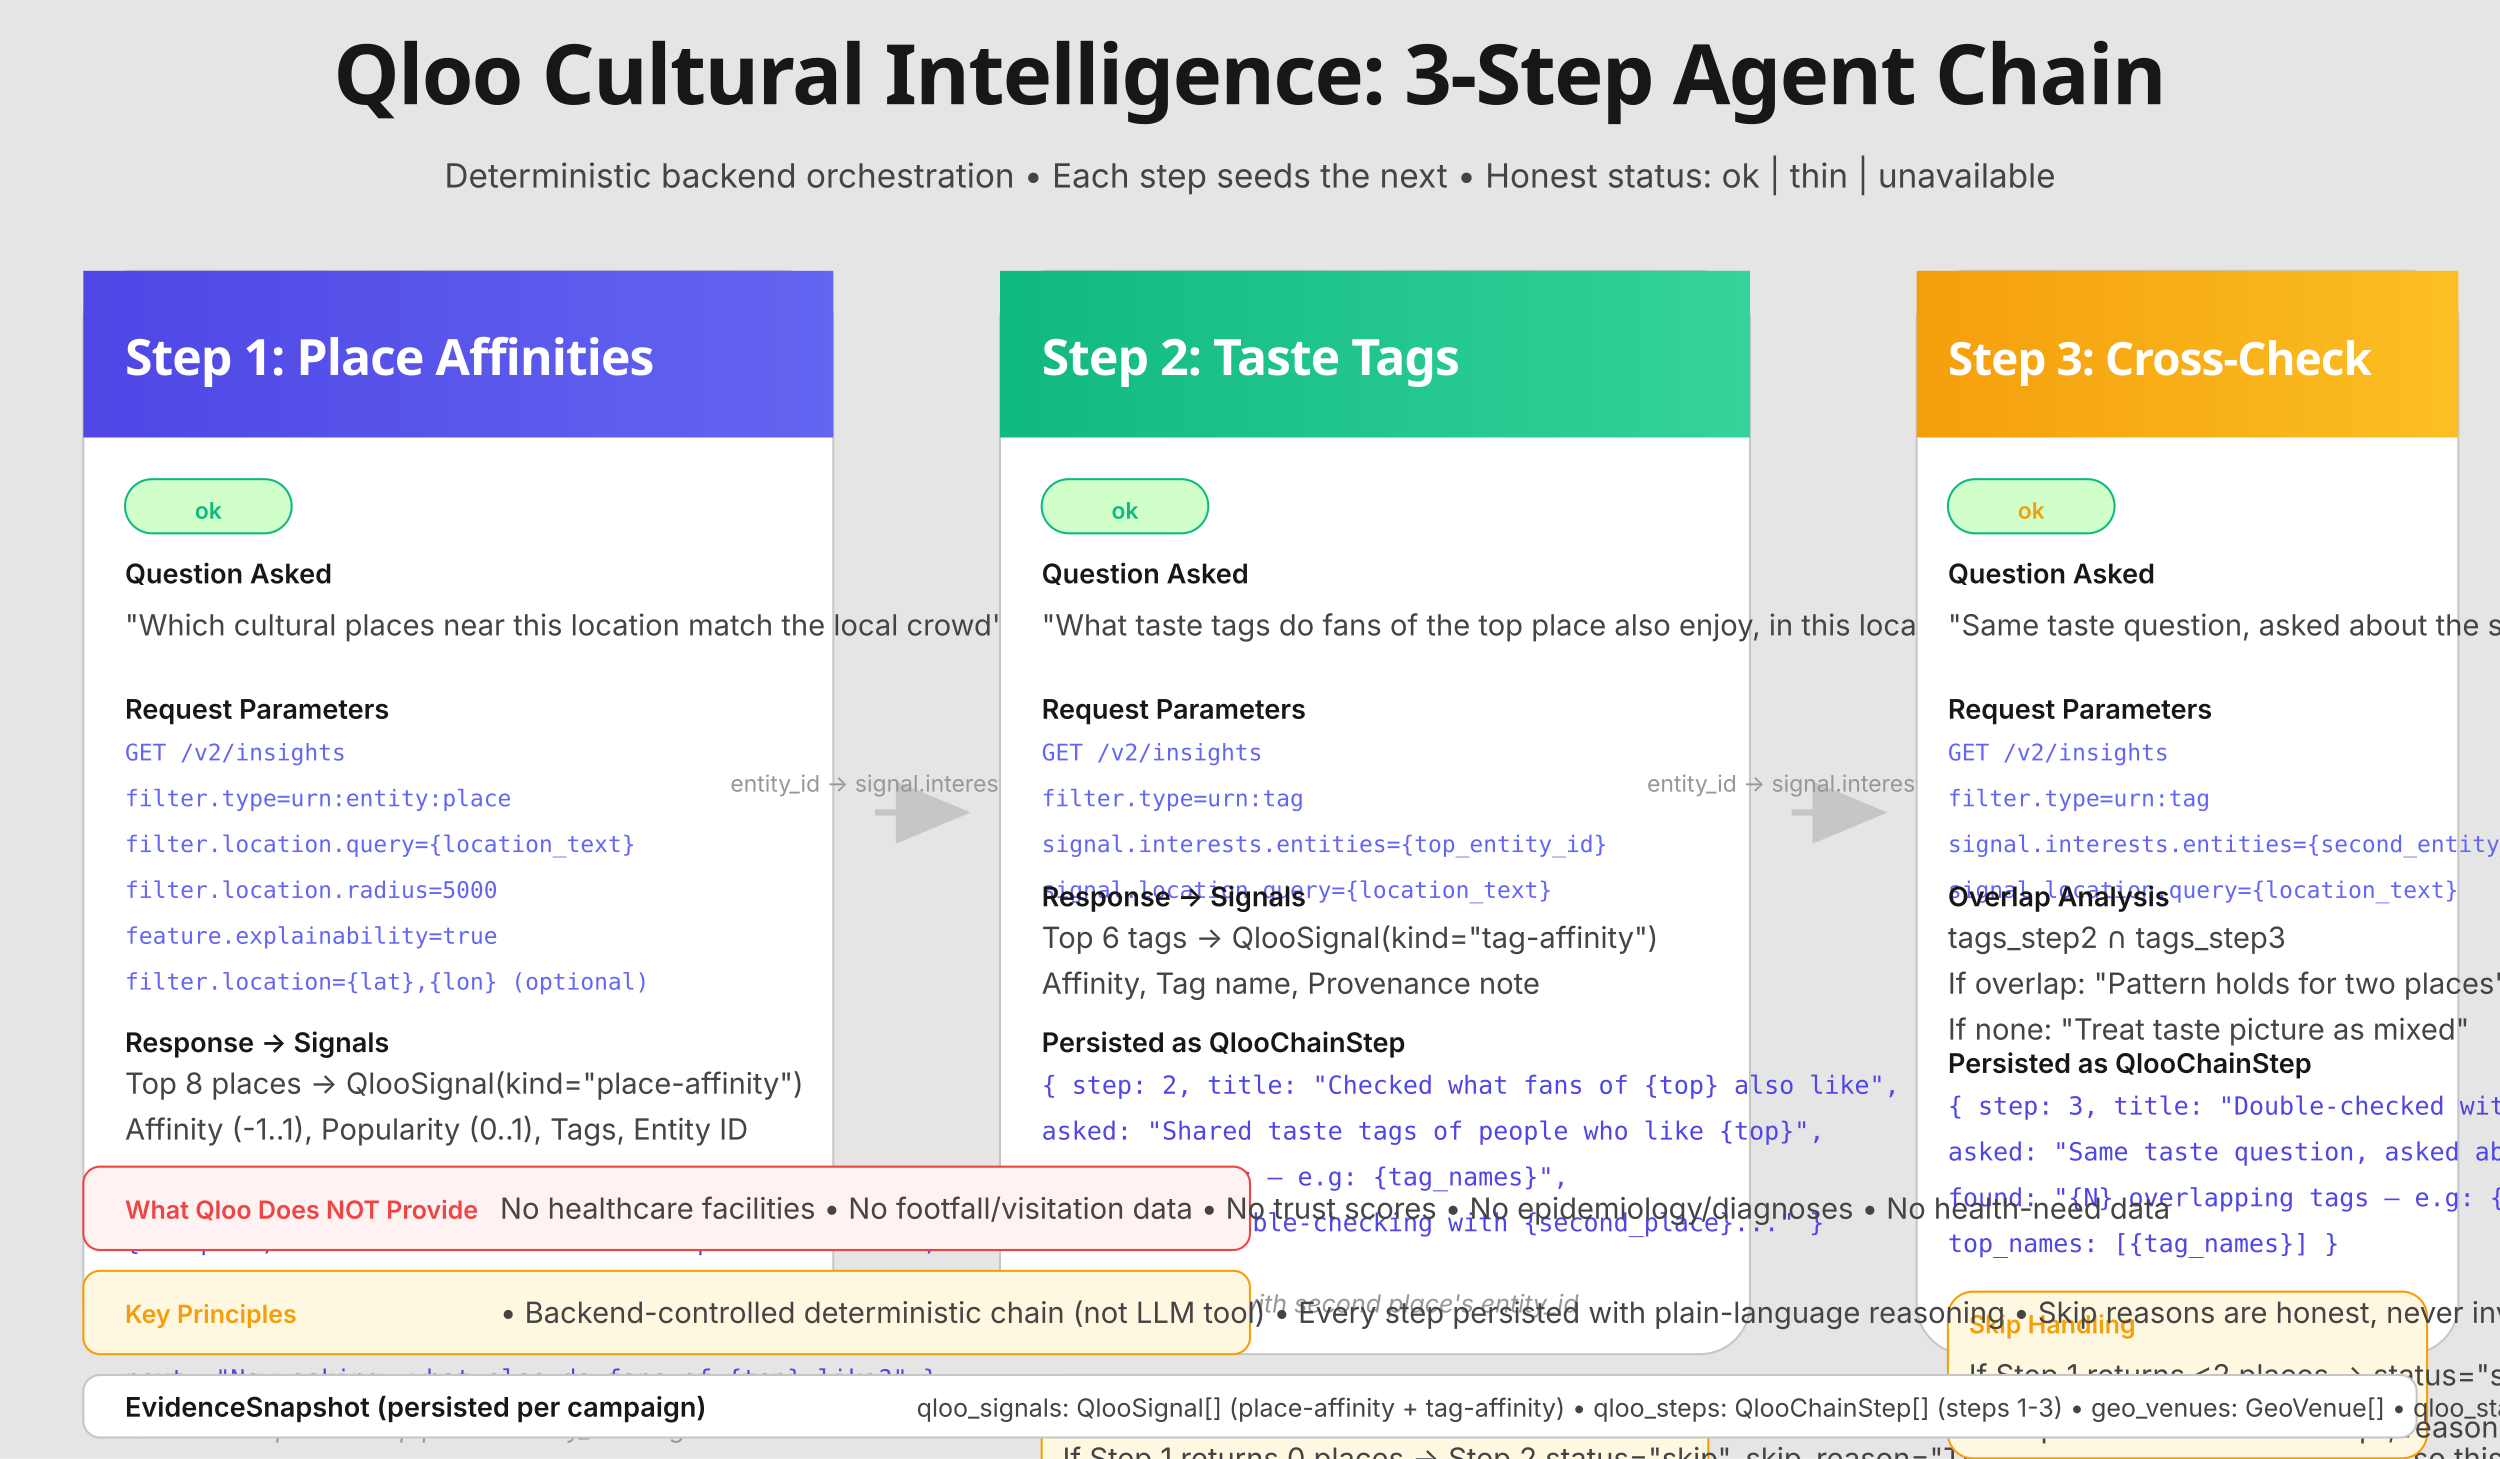
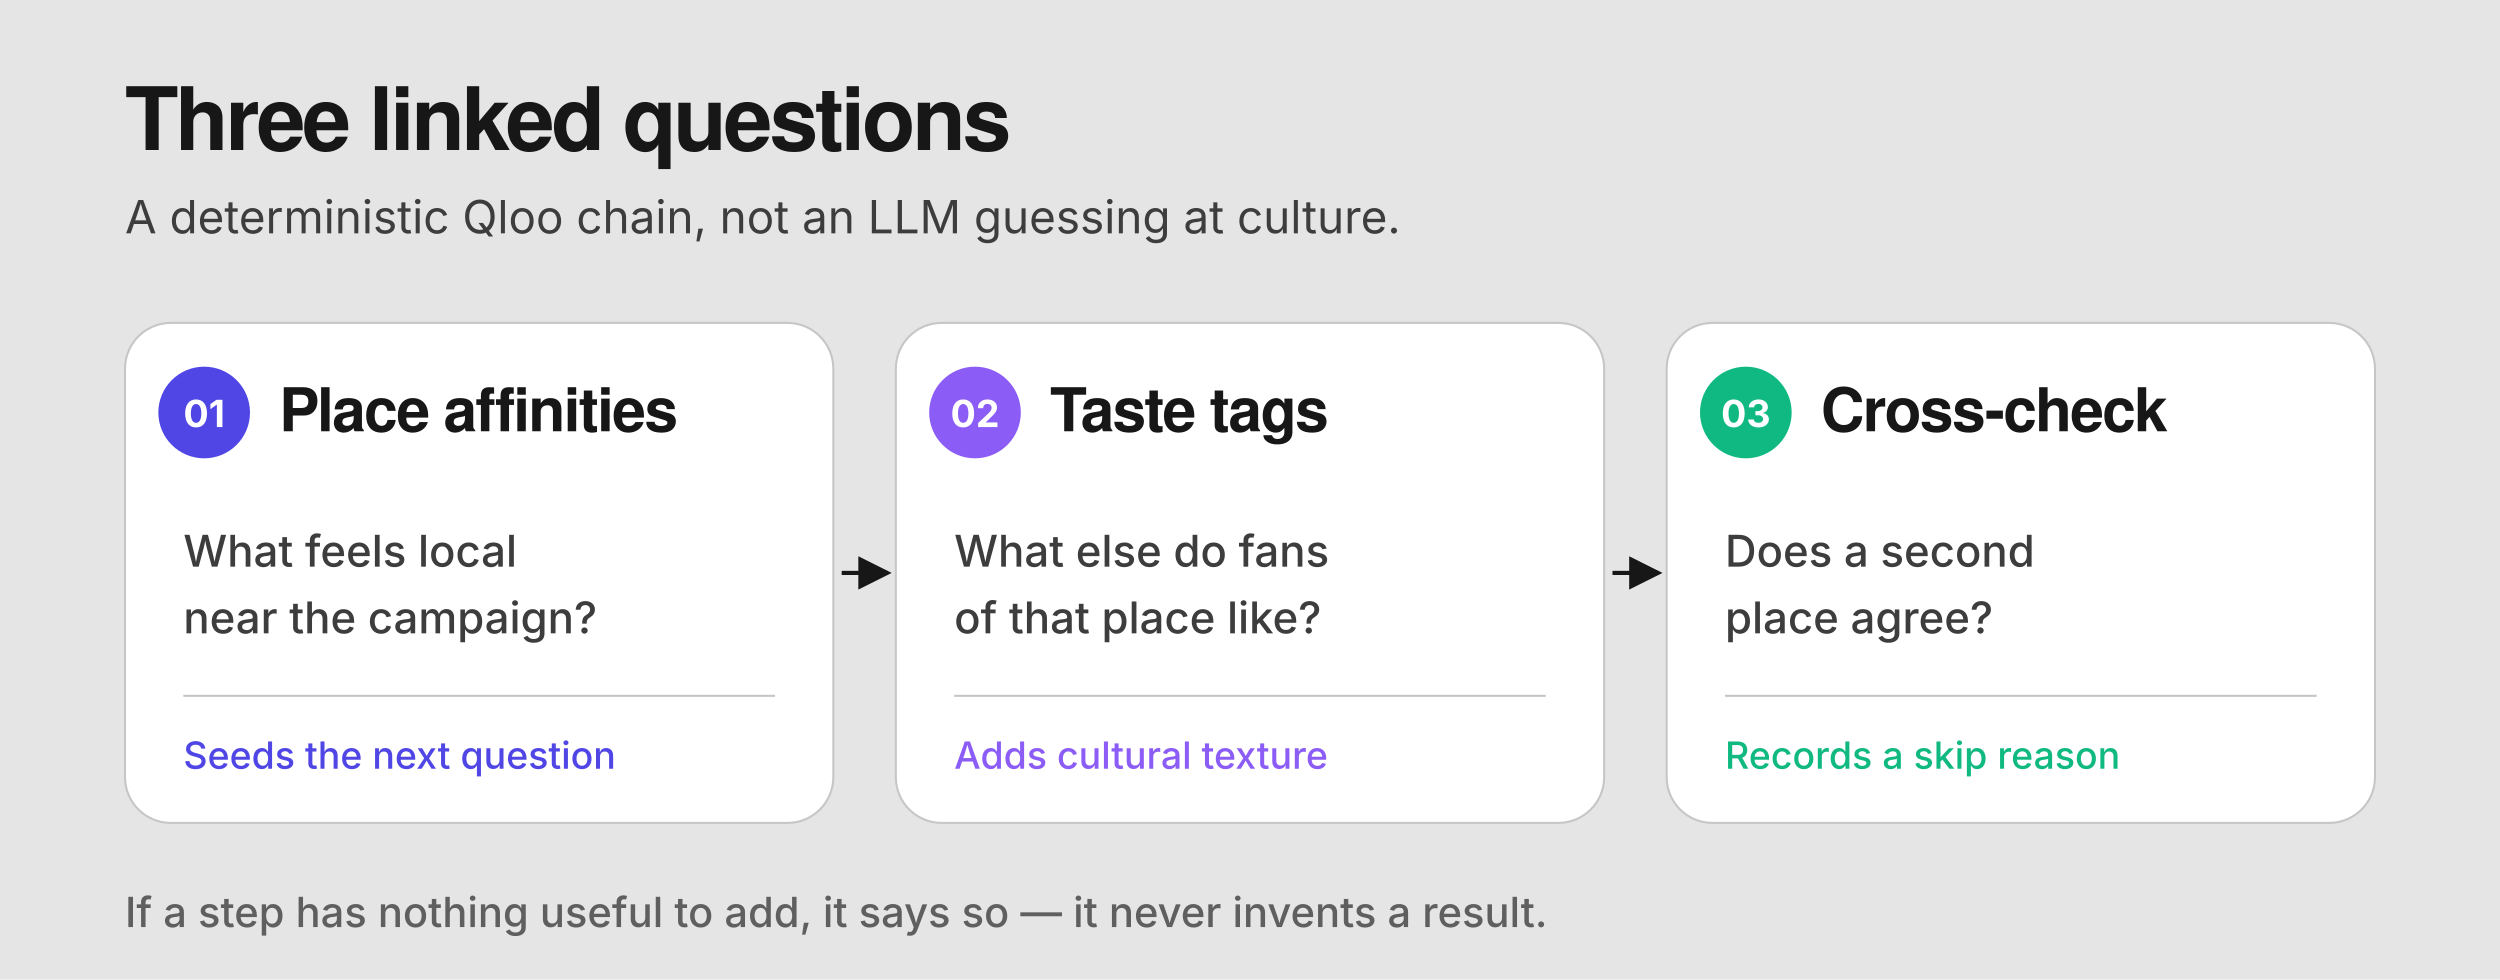
- <svg xmlns="http://www.w3.org/2000/svg" viewBox="0 0 1200 700" width="100%" height="auto" role="img" aria-labelledby="qloo-title qloo-desc" style="background: var(--hr-canvas, #e5e5e5);">
+ <svg xmlns="http://www.w3.org/2000/svg" viewBox="0 0 1200 470" width="1200" height="470" role="img" aria-labelledby="title desc">
  <defs>
-     <linearGradient id="stepGrad1" x1="0%" y1="0%" x2="100%" y2="0%">
-       <stop offset="0%" stop-color="#4f46e5" />
-       <stop offset="100%" stop-color="#6366f1" />
-     </linearGradient>
-     <linearGradient id="stepGrad2" x1="0%" y1="0%" x2="100%" y2="0%">
-       <stop offset="0%" stop-color="#10b981" />
-       <stop offset="100%" stop-color="#34d399" />
-     </linearGradient>
-     <linearGradient id="stepGrad3" x1="0%" y1="0%" x2="100%" y2="0%">
-       <stop offset="0%" stop-color="#f59e0b" />
-       <stop offset="100%" stop-color="#fbbf24" />
-     </linearGradient>
-     <marker id="flowArrow" markerWidth="12" markerHeight="10" refX="10" refY="5" orient="auto">
-       <path d="M0,0 L0,10 L12,5 Z" fill="#c6c6c6" />
+     <marker id="arrow" markerWidth="8" markerHeight="8" refX="7" refY="4" orient="auto">
+       <path d="M0,0 L8,4 L0,8 Z" fill="#171717" />
    </marker>
-     <style>
-       .step-card { fill: #ffffff; stroke: #c6c6c6; stroke-width: 1; rx: 24; }
-       .step-header { font-family: 'Barlow Condensed', sans-serif; font-size: 24; font-weight: 700; fill: #ffffff; text-transform: uppercase; letter-spacing: -0.02em; }
-       .step-title { font-family: 'Barlow Condensed', sans-serif; font-size: 20; font-weight: 700; fill: #171717; text-transform: uppercase; letter-spacing: -0.01em; }
-       .step-detail { font-family: Inter, sans-serif; font-size: 14; fill: #444444; line-height: 1.5; }
-       .step-code { font-family: 'JetBrains Mono', monospace; font-size: 12; fill: #4f46e5; }
-       .step-status-ok { fill: #d1ffca; stroke: #10b981; }
-       .step-status-skip { fill: #fef2f2; stroke: #ef4444; }
-       .status-text { font-family: Inter, sans-serif; font-size: 11; font-weight: 600; rx: 8; }
-       .param { font-family: 'JetBrains Mono', monospace; font-size: 11; fill: #6366f1; }
-       .arrow-label { font-family: Inter, sans-serif; font-size: 11; fill: #979797; text-anchor: middle; }
-       .provenance-note { font-family: Inter, sans-serif; font-size: 12; font-style: italic; fill: #979797; }
-     </style>
  </defs>
-   <rect width="1200" height="700" fill="#e5e5e5" />
-   <text x="600" y="50" font-family="'Barlow Condensed', sans-serif" font-size="40" font-weight="700" fill="#171717" text-anchor="middle" text-transform="uppercase" letter-spacing="-0.02em">
-     Qloo Cultural Intelligence: 3-Step Agent Chain
-   </text>
-   <text x="600" y="90" font-family="Inter, sans-serif" font-size="16" fill="#444444" text-anchor="middle">
-     Deterministic backend orchestration • Each step seeds the next • Honest status: ok | thin | unavailable
-   </text>
-   <g transform="translate(40, 130)">
-     <rect x="0" y="0" width="360" height="520" class="step-card" />
-     <rect x="0" y="0" width="360" height="80" rx="24 24 0 0" fill="url(#stepGrad1)" />
-     <text x="20" y="50" class="step-header">Step 1: Place Affinities</text>
-     <g transform="translate(20, 100)">
-       <rect x="0" y="0" width="80" height="26" rx="13" class="step-status-ok" stroke-width="1" />
-       <text x="40" y="19" class="status-text" fill="#10b981" text-anchor="middle">ok</text>
-     </g>
-     <text x="20" y="150" font-family="Inter, sans-serif" font-size="13" font-weight="600" fill="#171717">Question Asked</text>
-     <text x="20" y="175" class="step-detail" style="max-width:320px;">"Which cultural places near this location match the local crowd's taste?"</text>
-     <text x="20" y="215" font-family="Inter, sans-serif" font-size="13" font-weight="600" fill="#171717">Request Parameters</text>
-     <g transform="translate(20, 235)">
-       <text class="param">GET /v2/insights</text>
-       <text x="0" y="22" class="param">filter.type=urn:entity:place</text>
-       <text x="0" y="44" class="param">filter.location.query={location_text}</text>
-       <text x="0" y="66" class="param">filter.location.radius=5000</text>
-       <text x="0" y="88" class="param">feature.explainability=true</text>
-       <text x="0" y="110" class="param">filter.location={lat},{lon} (optional)</text>
-     </g>
-     <text x="20" y="375" font-family="Inter, sans-serif" font-size="13" font-weight="600" fill="#171717">Response → Signals</text>
-     <g transform="translate(20, 395)">
-       <text class="step-detail">Top 8 places → QlooSignal(kind="place-affinity")</text>
-       <text x="0" y="22" class="step-detail">Affinity (-1..1), Popularity (0..1), Tags, Entity ID</text>
-     </g>
-     <text x="20" y="450" font-family="Inter, sans-serif" font-size="13" font-weight="600" fill="#171717">Persisted as QlooChainStep</text>
-     <g transform="translate(20, 470)">
-       <text class="step-code">{ step: 1, title: "Looked at culture spots near here",</text>
-       <text x="0" y="22" class="step-code">  asked: "Which places near {location} match...",</text>
-       <text x="0" y="44" class="step-code">  found: "N places — e.g: {top_names}",</text>
-       <text x="0" y="66" class="step-code">  next: "Now asking: what else do fans of {top} like?" }</text>
-     </g>
-     <g transform="translate(20, 560)">
-       <text class="provenance-note">▼ Seeds Step 2 with top place's entity_id → signal.interests.entities</text>
-     </g>
+   <rect width="1200" height="470" fill="#E5E5E5" />
+   <text x="60" y="72" font-family="'Arial Narrow', 'Helvetica Neue', Helvetica, Arial, sans-serif" font-size="42" font-weight="800" fill="#171717" letter-spacing="-1.5">Three linked questions</text>
+   <text x="60" y="112" font-family="Inter, 'Helvetica Neue', Helvetica, Arial, sans-serif" font-size="22" font-weight="400" fill="#3D3D3D">A deterministic Qloo chain, not an LLM guessing at culture.</text>
+   <g>
+     <rect x="60" y="155" width="340" height="240" rx="22" fill="#FFFFFF" stroke="#C6C6C6" stroke-width="1" />
+     <circle cx="98" cy="198" r="22" fill="#4F46E5" />
+     <text x="98" y="205" font-family="Inter, 'Helvetica Neue', Helvetica, Arial, sans-serif" font-size="18" font-weight="700" fill="#FFFFFF" text-anchor="middle">01</text>
+     <text x="134" y="207" font-family="'Arial Narrow', 'Helvetica Neue', Helvetica, Arial, sans-serif" font-size="29" font-weight="800" fill="#171717" letter-spacing="-0.8">Place affinities</text>
+     <text x="88" y="272" font-family="Inter, 'Helvetica Neue', Helvetica, Arial, sans-serif" font-size="21" font-weight="500" fill="#3D3D3D">What feels local</text>
+     <text x="88" y="304" font-family="Inter, 'Helvetica Neue', Helvetica, Arial, sans-serif" font-size="21" font-weight="500" fill="#3D3D3D">near the campaign?</text>
+     <line x1="88" y1="334" x2="372" y2="334" stroke="#C6C6C6" stroke-width="1" />
+     <text x="88" y="369" font-family="Inter, 'Helvetica Neue', Helvetica, Arial, sans-serif" font-size="18" font-weight="500" fill="#4F46E5">Seeds the next question</text>
  </g>
-   <path d="M 420 390 L 460 390" stroke="#c6c6c6" stroke-width="3" fill="none" marker-end="url(#flowArrow)" />
-   <text x="440" y="380" class="arrow-label">entity_id → signal.interests.entities</text>
-   <g transform="translate(480, 130)">
-     <rect x="0" y="0" width="360" height="520" class="step-card" />
-     <rect x="0" y="0" width="360" height="80" rx="24 24 0 0" fill="url(#stepGrad2)" />
-     <text x="20" y="50" class="step-header">Step 2: Taste Tags</text>
-     <g transform="translate(20, 100)">
-       <rect x="0" y="0" width="80" height="26" rx="13" class="step-status-ok" stroke-width="1" />
-       <text x="40" y="19" class="status-text" fill="#10b981" text-anchor="middle">ok</text>
-     </g>
-     <text x="20" y="150" font-family="Inter, sans-serif" font-size="13" font-weight="600" fill="#171717">Question Asked</text>
-     <text x="20" y="175" class="step-detail" style="max-width:320px;">"What taste tags do fans of the top place also enjoy, in this location?"</text>
-     <text x="20" y="215" font-family="Inter, sans-serif" font-size="13" font-weight="600" fill="#171717">Request Parameters</text>
-     <g transform="translate(20, 235)">
-       <text class="param">GET /v2/insights</text>
-       <text x="0" y="22" class="param">filter.type=urn:tag</text>
-       <text x="0" y="44" class="param">signal.interests.entities={top_entity_id}</text>
-       <text x="0" y="66" class="param">signal.location.query={location_text}</text>
-     </g>
-     <text x="20" y="305" font-family="Inter, sans-serif" font-size="13" font-weight="600" fill="#171717">Response → Signals</text>
-     <g transform="translate(20, 325)">
-       <text class="step-detail">Top 6 tags → QlooSignal(kind="tag-affinity")</text>
-       <text x="0" y="22" class="step-detail">Affinity, Tag name, Provenance note</text>
-     </g>
-     <text x="20" y="375" font-family="Inter, sans-serif" font-size="13" font-weight="600" fill="#171717">Persisted as QlooChainStep</text>
-     <g transform="translate(20, 395)">
-       <text class="step-code">{ step: 2, title: "Checked what fans of {top} also like",</text>
-       <text x="0" y="22" class="step-code">  asked: "Shared taste tags of people who like {top}",</text>
-       <text x="0" y="44" class="step-code">  found: "N tags — e.g: {tag_names}",</text>
-       <text x="0" y="66" class="step-code">  next: "Now double-checking with {second_place}..." }</text>
-     </g>
-     <g transform="translate(20, 500)">
-       <text class="provenance-note">▼ Seeds Step 3 with second place's entity_id</text>
-     </g>
-     <g transform="translate(20, 530)">
-       <rect x="0" y="0" width="320" height="70" rx="12" fill="#fff8e1" stroke="#f59e0b" stroke-width="1" />
-       <text x="10" y="20" font-family="Inter, sans-serif" font-size="12" font-weight="600" fill="#f59e0b">Skip Handling</text>
-       <text x="10" y="45" class="step-detail" style="max-width:300px;">If Step 1 returns 0 places → Step 2 status="skip", skip_reason="The first check didn't find places, so this had nothing to start from."</text>
-     </g>
+   <line x1="404" y1="275" x2="426" y2="275" stroke="#171717" stroke-width="2" marker-end="url(#arrow)" />
+   <g>
+     <rect x="430" y="155" width="340" height="240" rx="22" fill="#FFFFFF" stroke="#C6C6C6" stroke-width="1" />
+     <circle cx="468" cy="198" r="22" fill="#8B5CF6" />
+     <text x="468" y="205" font-family="Inter, 'Helvetica Neue', Helvetica, Arial, sans-serif" font-size="18" font-weight="700" fill="#FFFFFF" text-anchor="middle">02</text>
+     <text x="504" y="207" font-family="'Arial Narrow', 'Helvetica Neue', Helvetica, Arial, sans-serif" font-size="29" font-weight="800" fill="#171717" letter-spacing="-0.8">Taste tags</text>
+     <text x="458" y="272" font-family="Inter, 'Helvetica Neue', Helvetica, Arial, sans-serif" font-size="21" font-weight="500" fill="#3D3D3D">What else do fans</text>
+     <text x="458" y="304" font-family="Inter, 'Helvetica Neue', Helvetica, Arial, sans-serif" font-size="21" font-weight="500" fill="#3D3D3D">of that place like?</text>
+     <line x1="458" y1="334" x2="742" y2="334" stroke="#C6C6C6" stroke-width="1" />
+     <text x="458" y="369" font-family="Inter, 'Helvetica Neue', Helvetica, Arial, sans-serif" font-size="18" font-weight="500" fill="#8B5CF6">Adds cultural texture</text>
  </g>
-   <path d="M 860 390 L 900 390" stroke="#c6c6c6" stroke-width="3" fill="none" marker-end="url(#flowArrow)" />
-   <text x="880" y="380" class="arrow-label">entity_id → signal.interests.entities</text>
-   <g transform="translate(920, 130)">
-     <rect x="0" y="0" width="260" height="520" class="step-card" />
-     <rect x="0" y="0" width="260" height="80" rx="24 24 0 0" fill="url(#stepGrad3)" />
-     <text x="15" y="50" class="step-header" style="font-size:22;">Step 3: Cross-Check</text>
-     <g transform="translate(15, 100)">
-       <rect x="0" y="0" width="80" height="26" rx="13" class="step-status-ok" stroke-width="1" />
-       <text x="40" y="19" class="status-text" fill="#f59e0b" text-anchor="middle">ok</text>
-     </g>
-     <text x="15" y="150" font-family="Inter, sans-serif" font-size="13" font-weight="600" fill="#171717">Question Asked</text>
-     <text x="15" y="175" class="step-detail" style="max-width:230px;">"Same taste question, asked about the second place from Step 1."</text>
-     <text x="15" y="215" font-family="Inter, sans-serif" font-size="13" font-weight="600" fill="#171717">Request Parameters</text>
-     <g transform="translate(15, 235)">
-       <text class="param">GET /v2/insights</text>
-       <text x="0" y="22" class="param">filter.type=urn:tag</text>
-       <text x="0" y="44" class="param">signal.interests.entities={second_entity_id}</text>
-       <text x="0" y="66" class="param">signal.location.query={location_text}</text>
-     </g>
-     <text x="15" y="305" font-family="Inter, sans-serif" font-size="13" font-weight="600" fill="#171717">Overlap Analysis</text>
-     <g transform="translate(15, 325)">
-       <text class="step-detail">tags_step2 ∩ tags_step3</text>
-       <text x="0" y="22" class="step-detail">If overlap: "Pattern holds for two places"</text>
-       <text x="0" y="44" class="step-detail">If none: "Treat taste picture as mixed"</text>
-     </g>
-     <text x="15" y="385" font-family="Inter, sans-serif" font-size="13" font-weight="600" fill="#171717">Persisted as QlooChainStep</text>
-     <g transform="translate(15, 405)">
-       <text class="step-code">{ step: 3, title: "Double-checked with {second}",</text>
-       <text x="0" y="22" class="step-code">  asked: "Same taste question, asked about {second}",</text>
-       <text x="0" y="44" class="step-code">  found: "{N} overlapping tags — e.g: {overlap}",</text>
-       <text x="0" y="66" class="step-code">  top_names: [{tag_names}] }</text>
-     </g>
-     <g transform="translate(15, 490)">
-       <rect x="0" y="0" width="230" height="80" rx="12" fill="#fff8e1" stroke="#f59e0b" stroke-width="1" />
-       <text x="10" y="20" font-family="Inter, sans-serif" font-size="12" font-weight="600" fill="#f59e0b">Skip Handling</text>
-       <text x="10" y="45" class="step-detail" style="max-width:210px;">If Step 1 returns &lt;2 places → status="skip", reason="A double-check needs a second place from step 1."</text>
-       <text x="10" y="70" class="step-detail" style="max-width:210px;">If Step 2 failed &gt; status="skip", reason propagates</text>
-     </g>
+   <line x1="774" y1="275" x2="796" y2="275" stroke="#171717" stroke-width="2" marker-end="url(#arrow)" />
+   <g>
+     <rect x="800" y="155" width="340" height="240" rx="22" fill="#FFFFFF" stroke="#C6C6C6" stroke-width="1" />
+     <circle cx="838" cy="198" r="22" fill="#10B981" />
+     <text x="838" y="205" font-family="Inter, 'Helvetica Neue', Helvetica, Arial, sans-serif" font-size="18" font-weight="700" fill="#FFFFFF" text-anchor="middle">03</text>
+     <text x="874" y="207" font-family="'Arial Narrow', 'Helvetica Neue', Helvetica, Arial, sans-serif" font-size="29" font-weight="800" fill="#171717" letter-spacing="-0.8">Cross-check</text>
+     <text x="828" y="272" font-family="Inter, 'Helvetica Neue', Helvetica, Arial, sans-serif" font-size="21" font-weight="500" fill="#3D3D3D">Does a second</text>
+     <text x="828" y="304" font-family="Inter, 'Helvetica Neue', Helvetica, Arial, sans-serif" font-size="21" font-weight="500" fill="#3D3D3D">place agree?</text>
+     <line x1="828" y1="334" x2="1112" y2="334" stroke="#C6C6C6" stroke-width="1" />
+     <text x="828" y="369" font-family="Inter, 'Helvetica Neue', Helvetica, Arial, sans-serif" font-size="18" font-weight="500" fill="#10B981">Records a skip reason</text>
  </g>
-   <g transform="translate(40, 660)">
-     <rect x="0" y="0" width="1120" height="30" rx="8" fill="#ffffff" stroke="#c6c6c6" stroke-width="1" />
-     <text x="20" y="20" font-family="Inter, sans-serif" font-size="13" font-weight="600" fill="#171717">EvidenceSnapshot (persisted per campaign)</text>
-     <text x="400" y="20" font-family="Inter, sans-serif" font-size="12" fill="#444444">
-       qloo_signals: QlooSignal[] (place-affinity + tag-affinity)  •  qloo_steps: QlooChainStep[] (steps 1-3)  •  geo_venues: GeoVenue[]  •  qloo_status: ok|thin|unavailable  •  geo_status: ok|thin|unavailable
-     </text>
-   </g>
-   <g transform="translate(40, 610)">
-     <rect x="0" y="0" width="560" height="40" rx="8" fill="#fff8e1" stroke="#f59e0b" stroke-width="1" />
-     <text x="20" y="25" font-family="Inter, sans-serif" font-size="12" font-weight="600" fill="#f59e0b">Key Principles</text>
-     <text x="200" y="25" class="step-detail">
-       • Backend-controlled deterministic chain (not LLM tool)  •  Every step persisted with plain-language reasoning  •  Skip reasons are honest, never invented  •  Status vocabulary: ok | thin | unavailable
-     </text>
-   </g>
-   <g transform="translate(40, 560)">
-     <rect x="0" y="0" width="560" height="40" rx="8" fill="#fef2f2" stroke="#ef4444" stroke-width="1" />
-     <text x="20" y="25" font-family="Inter, sans-serif" font-size="12" font-weight="600" fill="#ef4444">What Qloo Does NOT Provide</text>
-     <text x="200" y="25" class="step-detail">
-       No healthcare facilities  •  No footfall/visitation data  •  No trust scores  •  No epidemiology/diagnoses  •  No health-need data
-     </text>
-   </g>
+   <text x="60" y="445" font-family="Inter, 'Helvetica Neue', Helvetica, Arial, sans-serif" font-size="20" font-weight="500" fill="#5F5F5F">If a step has nothing useful to add, it says so — it never invents a result.</text>
</svg>
